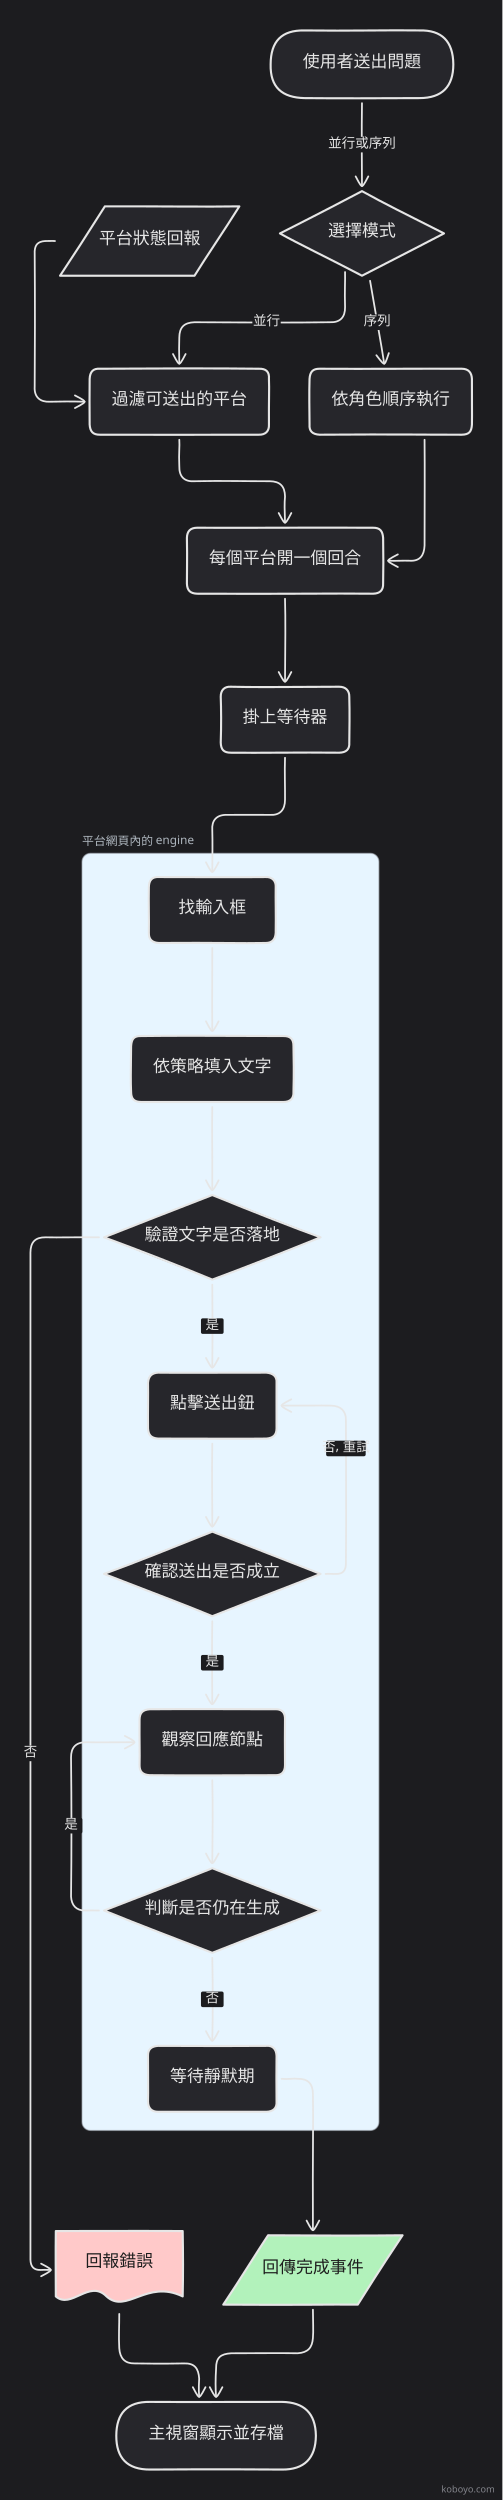
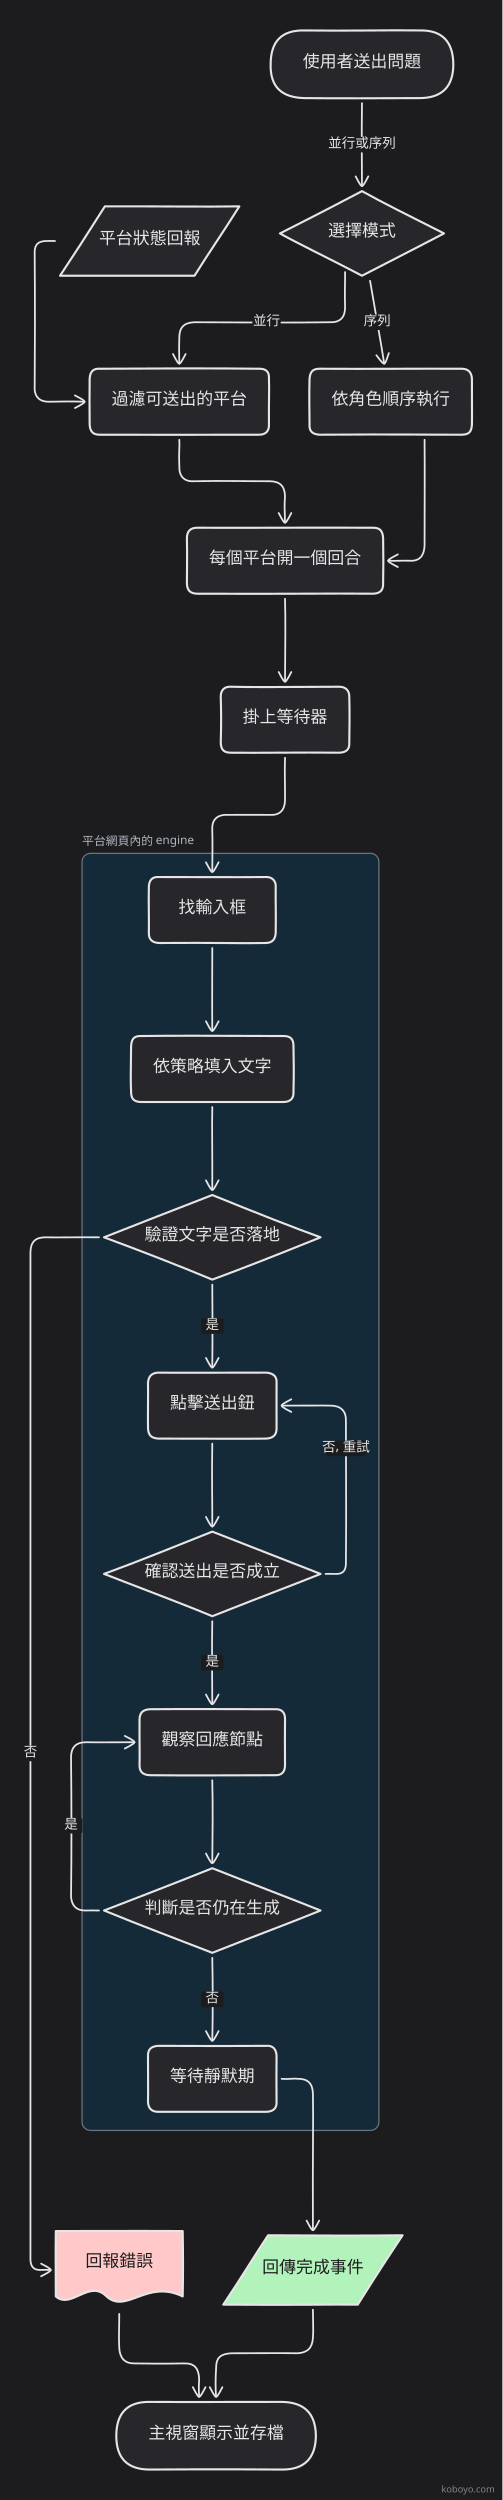
<svg xmlns="http://www.w3.org/2000/svg" width="594" height="2956" viewBox="0 0 594 2956">
  <defs>
    <style type="text/css">
</style>
  </defs>
  <rect x="0" y="0" width="594" height="2956" fill="#1c1c1f" />
  <g transform="translate(722.4545 415.8182)">
    <g opacity="1">
      <rect x="-722.454" y="-415.818" width="594" height="2956" rx="10" fill="none" stroke="none" stroke-opacity="0.55" stroke-width="1.5" stroke-linecap="round" />
    </g>
    <text font-family="ui-sans-serif, system-ui, 'Segoe UI', 'Microsoft JhengHei', sans-serif" font-size="14" fill="#868e96" text-anchor="start" white-space="pre">
      <tspan x="-722.454" y="-425.618">AI Consultant 一題多送的執行流程</tspan>
    </text>
    <g opacity="1">
-       <rect x="-625.454" y="593.182" width="351" height="1510" rx="10" fill="#e7f5ff" stroke="#adb5bd" stroke-opacity="0.55" stroke-width="1.5" stroke-linecap="round" />
+       <rect x="-625.454" y="593.182" width="351" height="1510" rx="10" fill="#152a38" stroke="#adb5bd" stroke-opacity="0.55" stroke-width="1.5" stroke-linecap="round" />
    </g>
    <text font-family="ui-sans-serif, system-ui, 'Segoe UI', 'Microsoft JhengHei', sans-serif" font-size="14" fill="#adb5bd" text-anchor="start" white-space="pre">
      <tspan x="-625.454" y="583.382">平台網頁內的 engine</tspan>
    </text>
    <g transform="translate(-402.4545 -379.8182)" opacity="1">
      <path d="M 40 0 L 176 0 Q 216 0 216 40 L 216 40 Q 216 80 176 80 L 40 80 Q 0 80 0 40 L 0 40 Q 0 0 40 0 Z" fill="#26262b" fill-opacity="1" stroke="none" />
      <path d="M40 0 C92.65 0.726, 143.298 -0.594, 176 0 M176 0 C202.48 -0.686, 215.772 12.957, 216 40 M216 40 C216 40, 216 40, 216 40 M216 40 C216.032 66.293, 202.836 79.977, 176 80 M176 80 C127.728 80.208, 78.327 80.408, 40 80 M40 80 C13.678 79.392, -0.681 67.385, 0 40 M0 40 C0 40, 0 40, 0 40 M0 40 C0.146 12.729, 12.982 -0.493, 40 0 M40 0 C40 0, 40 0, 40 0" fill="none" stroke="#e6e6e6" stroke-width="2.5" stroke-linecap="round" stroke-linejoin="round" />
    </g>
    <text font-family="ui-sans-serif, system-ui, 'Segoe UI', 'Microsoft JhengHei', sans-serif" font-size="20" fill="#e6e6e6" text-anchor="middle" white-space="pre">
      <tspan x="-294.454" y="-336.318">使用者送出問題</tspan>
    </text>
    <g transform="translate(-391.4545 -189.8182)" opacity="1">
      <path d="M 97 0 L 194 50 L 97 100 L 0 50 Z" fill="#26262b" fill-opacity="1" stroke="none" />
      <path d="M97 0 C122.948 14.483, 150.345 27.927, 194 50 M194 50 C171.761 61.692, 148.37 73.565, 97 100 M97 100 C59.035 80.035, 19.728 61.237, 0 50 M0 50 C20.623 39.387, 40.946 29.52, 97 0" fill="none" stroke="#e6e6e6" stroke-width="2.5" stroke-linecap="round" stroke-linejoin="round" />
    </g>
    <text font-family="ui-sans-serif, system-ui, 'Segoe UI', 'Microsoft JhengHei', sans-serif" font-size="20" fill="#e6e6e6" text-anchor="middle" white-space="pre">
      <tspan x="-294.454" y="-136.318">選擇模式</tspan>
    </text>
    <g transform="translate(-651.4545 -171.8182)" opacity="1">
      <path d="M 53 0 L 212 0 L 159 82 L 0 82 Z" fill="#26262b" fill-opacity="1" stroke="none" />
      <path d="M53 0 C114.352 -0.227, 174.553 0.74, 212 0 M212 0 C193.056 30.241, 172.834 59.548, 159 82 M159 82 C119.182 81.894, 79.703 82.099, 0 82 M0 82 C15.322 59.016, 30.438 35.617, 53 0" fill="none" stroke="#e6e6e6" stroke-width="2.5" stroke-linecap="round" stroke-linejoin="round" />
    </g>
    <text font-family="ui-sans-serif, system-ui, 'Segoe UI', 'Microsoft JhengHei', sans-serif" font-size="20" fill="#e6e6e6" text-anchor="middle" white-space="pre">
      <tspan x="-545.454" y="-127.318">平台狀態回報</tspan>
    </text>
    <g transform="translate(-616.4545 20.18182)" opacity="1">
      <path d="M 12 0 L 200 0 Q 212 0 212 12 L 212 66 Q 212 78 200 78 L 12 78 Q 0 78 0 66 L 0 12 Q 0 0 12 0 Z" fill="#26262b" fill-opacity="1" stroke="none" />
      <path d="M12 0 C82.302 -0.442, 152.248 -0.635, 200 0 M200 0 C208.588 -0.268, 212.679 3.533, 212 12 M212 12 C212.56 24.437, 211.777 35.395, 212 66 M212 66 C212.456 73.931, 207.728 78.23, 200 78 M200 78 C129.949 78.303, 59.224 77.988, 12 78 M12 78 C3.915 78.028, 0.524 74.348, 0 66 M0 66 C-0.303 46.707, -0.076 28.791, 0 12 M0 12 C0.384 3.295, 4.376 -0.477, 12 0 M12 0 C12 0, 12 0, 12 0" fill="none" stroke="#e6e6e6" stroke-width="2.5" stroke-linecap="round" stroke-linejoin="round" />
    </g>
    <text font-family="ui-sans-serif, system-ui, 'Segoe UI', 'Microsoft JhengHei', sans-serif" font-size="20" fill="#e6e6e6" text-anchor="middle" white-space="pre">
      <tspan x="-510.454" y="62.682">過濾可送出的平台</tspan>
    </text>
    <g transform="translate(-356.4545 20.18182)" opacity="1">
      <path d="M 12 0 L 180 0 Q 192 0 192 12 L 192 66 Q 192 78 180 78 L 12 78 Q 0 78 0 66 L 0 12 Q 0 0 12 0 Z" fill="#26262b" fill-opacity="1" stroke="none" />
      <path d="M12 0 C71.655 0.413, 130.504 -0.278, 180 0 M180 0 C188.102 0.049, 191.677 4.699, 192 12 M192 12 C191.837 32.605, 192.316 52.875, 192 66 M192 66 C191.507 74.596, 188.583 77.836, 180 78 M180 78 C143.997 78.139, 106.35 77.341, 12 78 M12 78 C3.42 77.572, -0.578 73.813, 0 66 M0 66 C-0.193 46.795, -0.517 28.721, 0 12 M0 12 C0.554 3.389, 4.032 -0.056, 12 0 M12 0 C12 0, 12 0, 12 0" fill="none" stroke="#e6e6e6" stroke-width="2.5" stroke-linecap="round" stroke-linejoin="round" />
    </g>
    <text font-family="ui-sans-serif, system-ui, 'Segoe UI', 'Microsoft JhengHei', sans-serif" font-size="20" fill="#e6e6e6" text-anchor="middle" white-space="pre">
      <tspan x="-260.454" y="62.682">依角色順序執行</tspan>
    </text>
    <g transform="translate(-501.4545 208.1818)" opacity="1">
      <path d="M 12 0 L 220 0 Q 232 0 232 12 L 232 66 Q 232 78 220 78 L 12 78 Q 0 78 0 66 L 0 12 Q 0 0 12 0 Z" fill="#26262b" fill-opacity="1" stroke="none" />
      <path d="M12 0 C71.785 0.379, 132.541 -0.382, 220 0 M220 0 C228.578 -0.093, 231.359 3.988, 232 12 M232 12 C232.378 31.23, 232.331 51.768, 232 66 M232 66 C232.307 73.685, 228.516 77.848, 220 78 M220 78 C170.811 77.434, 121.907 78.502, 12 78 M12 78 C3.986 77.688, 0.342 74.305, 0 66 M0 66 C-0.121 52.996, 0.573 38.077, 0 12 M0 12 C0.203 4.117, 4.058 0.06, 12 0 M12 0 C12 0, 12 0, 12 0" fill="none" stroke="#e6e6e6" stroke-width="2.5" stroke-linecap="round" stroke-linejoin="round" />
    </g>
    <text font-family="ui-sans-serif, system-ui, 'Segoe UI', 'Microsoft JhengHei', sans-serif" font-size="20" fill="#e6e6e6" text-anchor="middle" white-space="pre">
      <tspan x="-385.454" y="250.682">每個平台開一個回合</tspan>
    </text>
    <g transform="translate(-461.4545 396.1818)" opacity="1">
      <path d="M 12 0 L 140 0 Q 152 0 152 12 L 152 66 Q 152 78 140 78 L 12 78 Q 0 78 0 66 L 0 12 Q 0 0 12 0 Z" fill="#26262b" fill-opacity="1" stroke="none" />
      <path d="M12 0 C38.203 0.688, 64.443 0.356, 140 0 M140 0 C147.804 -0.041, 152.212 4.679, 152 12 M152 12 C152.57 31.051, 152.163 51.097, 152 66 M152 66 C152.551 73.949, 148.468 77.813, 140 78 M140 78 C93.033 77.492, 45.609 78.401, 12 78 M12 78 C3.381 77.959, 0.294 74.406, 0 66 M0 66 C0.707 45.559, 0.496 25.224, 0 12 M0 12 C-0.126 4.104, 4.276 -0.485, 12 0 M12 0 C12 0, 12 0, 12 0" fill="none" stroke="#e6e6e6" stroke-width="2.5" stroke-linecap="round" stroke-linejoin="round" />
    </g>
    <text font-family="ui-sans-serif, system-ui, 'Segoe UI', 'Microsoft JhengHei', sans-serif" font-size="20" fill="#e6e6e6" text-anchor="middle" white-space="pre">
      <tspan x="-385.454" y="438.682">掛上等待器</tspan>
    </text>
    <g transform="translate(-546.4545 621.1818)" opacity="1">
      <path d="M 12 0 L 138 0 Q 150 0 150 12 L 150 66 Q 150 78 138 78 L 12 78 Q 0 78 0 66 L 0 12 Q 0 0 12 0 Z" fill="#26262b" fill-opacity="1" stroke="none" />
      <path d="M12 0 C59.628 0.052, 106.636 0.356, 138 0 M138 0 C145.584 -0.445, 150.528 4.433, 150 12 M150 12 C149.746 27.411, 150.392 43.007, 150 66 M150 66 C149.57 74.088, 145.573 78.01, 138 78 M138 78 C109.503 78.669, 81.248 77.447, 12 78 M12 78 C4.041 77.684, -0.255 73.775, 0 66 M0 66 C0.317 48.242, -0.409 30.664, 0 12 M0 12 C0.097 4.436, 3.373 -0.618, 12 0 M12 0 C12 0, 12 0, 12 0" fill="none" stroke="#e6e6e6" stroke-width="2.5" stroke-linecap="round" stroke-linejoin="round" />
    </g>
    <text font-family="ui-sans-serif, system-ui, 'Segoe UI', 'Microsoft JhengHei', sans-serif" font-size="20" fill="#e6e6e6" text-anchor="middle" white-space="pre">
      <tspan x="-471.454" y="663.682">找輸入框</tspan>
    </text>
    <g transform="translate(-567.4545 809.1818)" opacity="1">
      <path d="M 12 0 L 180 0 Q 192 0 192 12 L 192 66 Q 192 78 180 78 L 12 78 Q 0 78 0 66 L 0 12 Q 0 0 12 0 Z" fill="#26262b" fill-opacity="1" stroke="none" />
      <path d="M12 0 C48.606 -0.479, 84.385 -0.422, 180 0 M180 0 C188.247 -0.123, 192.13 3.381, 192 12 M192 12 C192.326 28.141, 192.629 43.307, 192 66 M192 66 C192.557 74.104, 187.886 77.988, 180 78 M180 78 C143.306 78.131, 107.444 77.93, 12 78 M12 78 C3.495 77.892, 0.033 74.447, 0 66 M0 66 C-0.547 54.093, -0.451 43.864, 0 12 M0 12 C0.586 3.38, 3.309 -0.261, 12 0 M12 0 C12 0, 12 0, 12 0" fill="none" stroke="#e6e6e6" stroke-width="2.5" stroke-linecap="round" stroke-linejoin="round" />
    </g>
    <text font-family="ui-sans-serif, system-ui, 'Segoe UI', 'Microsoft JhengHei', sans-serif" font-size="20" fill="#e6e6e6" text-anchor="middle" white-space="pre">
      <tspan x="-471.454" y="851.682">依策略填入文字</tspan>
    </text>
    <g transform="translate(-599.4545 997.1818)" opacity="1">
      <path d="M 128 0 L 256 50 L 128 100 L 0 50 Z" fill="#26262b" fill-opacity="1" stroke="none" />
      <path d="M128 0 C177.56 20.253, 228.386 40.124, 256 50 M256 50 C209.489 68.894, 162.462 87.334, 128 100 M128 100 C86.979 82.945, 45.282 66.722, 0 50 M0 50 C40.503 34.076, 81.032 18.171, 128 0" fill="none" stroke="#e6e6e6" stroke-width="2.5" stroke-linecap="round" stroke-linejoin="round" />
    </g>
    <text font-family="ui-sans-serif, system-ui, 'Segoe UI', 'Microsoft JhengHei', sans-serif" font-size="20" fill="#e6e6e6" text-anchor="middle" white-space="pre">
      <tspan x="-471.454" y="1050.682">驗證文字是否落地</tspan>
    </text>
    <g transform="translate(-547.4545 1207.182)" opacity="1">
      <path d="M 12 0 L 140 0 Q 152 0 152 12 L 152 66 Q 152 78 140 78 L 12 78 Q 0 78 0 66 L 0 12 Q 0 0 12 0 Z" fill="#26262b" fill-opacity="1" stroke="none" />
      <path d="M12 0 C39.568 0.377, 67.853 -0.034, 140 0 M140 0 C147.436 0.619, 152.636 4.003, 152 12 M152 12 C151.773 24.005, 152.169 36.467, 152 66 M152 66 C152 74.259, 147.465 77.392, 140 78 M140 78 C112.529 78.381, 85.129 78.024, 12 78 M12 78 C3.363 77.362, 0.507 73.581, 0 66 M0 66 C-0.215 45.597, 0.288 26.941, 0 12 M0 12 C0.612 3.91, 4.678 0.42, 12 0 M12 0 C12 0, 12 0, 12 0" fill="none" stroke="#e6e6e6" stroke-width="2.5" stroke-linecap="round" stroke-linejoin="round" />
    </g>
    <text font-family="ui-sans-serif, system-ui, 'Segoe UI', 'Microsoft JhengHei', sans-serif" font-size="20" fill="#e6e6e6" text-anchor="middle" white-space="pre">
      <tspan x="-471.454" y="1249.682">點擊送出鈕</tspan>
    </text>
    <g transform="translate(-599.4545 1395.182)" opacity="1">
      <path d="M 128 0 L 256 50 L 128 100 L 0 50 Z" fill="#26262b" fill-opacity="1" stroke="none" />
      <path d="M128 0 C156.9 11.485, 183.26 21.358, 256 50 M256 50 C226.059 62.037, 195.347 73.409, 128 100 M128 100 C101.437 88.902, 74.51 78.676, 0 50 M0 50 C41.748 34.745, 82.25 18.229, 128 0" fill="none" stroke="#e6e6e6" stroke-width="2.5" stroke-linecap="round" stroke-linejoin="round" />
    </g>
    <text font-family="ui-sans-serif, system-ui, 'Segoe UI', 'Microsoft JhengHei', sans-serif" font-size="20" fill="#e6e6e6" text-anchor="middle" white-space="pre">
      <tspan x="-471.454" y="1448.682">確認送出是否成立</tspan>
    </text>
    <g transform="translate(-557.4545 1605.182)" opacity="1">
      <path d="M 12 0 L 160 0 Q 172 0 172 12 L 172 66 Q 172 78 160 78 L 12 78 Q 0 78 0 66 L 0 12 Q 0 0 12 0 Z" fill="#26262b" fill-opacity="1" stroke="none" />
      <path d="M12 0 C64.223 -0.562, 117.666 0.117, 160 0 M160 0 C168.131 -0.55, 172.322 3.982, 172 12 M172 12 C171.8 26.321, 171.894 41.45, 172 66 M172 66 C172.062 73.948, 168.27 78.387, 160 78 M160 78 C111.233 78.012, 61.694 78.568, 12 78 M12 78 C3.354 77.522, -0.108 73.58, 0 66 M0 66 C0.397 51.752, -0.259 37.264, 0 12 M0 12 C0.26 4.371, 3.481 0.679, 12 0 M12 0 C12 0, 12 0, 12 0" fill="none" stroke="#e6e6e6" stroke-width="2.5" stroke-linecap="round" stroke-linejoin="round" />
    </g>
    <text font-family="ui-sans-serif, system-ui, 'Segoe UI', 'Microsoft JhengHei', sans-serif" font-size="20" fill="#e6e6e6" text-anchor="middle" white-space="pre">
      <tspan x="-471.454" y="1647.682">觀察回應節點</tspan>
    </text>
    <g transform="translate(-599.4545 1793.182)" opacity="1">
      <path d="M 128 0 L 256 50 L 128 100 L 0 50 Z" fill="#26262b" fill-opacity="1" stroke="none" />
      <path d="M128 0 C170.715 16.915, 213.344 32.925, 256 50 M256 50 C220.987 64.346, 184.993 77.372, 128 100 M128 100 C87.314 84.14, 46.455 68.949, 0 50 M0 50 C38.464 35.059, 76.171 20.809, 128 0" fill="none" stroke="#e6e6e6" stroke-width="2.5" stroke-linecap="round" stroke-linejoin="round" />
    </g>
    <text font-family="ui-sans-serif, system-ui, 'Segoe UI', 'Microsoft JhengHei', sans-serif" font-size="20" fill="#e6e6e6" text-anchor="middle" white-space="pre">
      <tspan x="-471.454" y="1846.682">判斷是否仍在生成</tspan>
    </text>
    <g transform="translate(-547.4545 2003.182)" opacity="1">
      <path d="M 12 0 L 140 0 Q 152 0 152 12 L 152 66 Q 152 78 140 78 L 12 78 Q 0 78 0 66 L 0 12 Q 0 0 12 0 Z" fill="#26262b" fill-opacity="1" stroke="none" />
      <path d="M12 0 C62.992 0.356, 112.85 0.237, 140 0 M140 0 C147.533 -0.643, 151.761 3.933, 152 12 M152 12 C151.915 29.547, 151.704 45.11, 152 66 M152 66 C152.547 73.604, 148.144 77.772, 140 78 M140 78 C94.068 78.139, 47.769 77.912, 12 78 M12 78 C4.135 78.009, 0.204 73.719, 0 66 M0 66 C0.344 52.584, -0.056 39.753, 0 12 M0 12 C-0.277 3.98, 4.011 0.539, 12 0 M12 0 C12 0, 12 0, 12 0" fill="none" stroke="#e6e6e6" stroke-width="2.5" stroke-linecap="round" stroke-linejoin="round" />
    </g>
    <text font-family="ui-sans-serif, system-ui, 'Segoe UI', 'Microsoft JhengHei', sans-serif" font-size="20" fill="#e6e6e6" text-anchor="middle" white-space="pre">
      <tspan x="-471.454" y="2045.682">等待靜默期</tspan>
    </text>
    <g transform="translate(-656.4545 2222.182)" opacity="1">
      <path d="M 0 0 L 150 0 L 150 77.28 C 108 56.672 84 97.888 60 77.28 C 39 56.672 18 93.472 0 77.28 Z" fill="#ffc9c9" fill-opacity="1" stroke="none" />
      <path d="M0 0 C38.301 0.17, 78.014 -0.374, 150 0 M150 0 C150.519 27.267, 150.565 52.76, 150 77.28 M150 77.28 C107.389 56.642, 83.474 98.702, 60 77.28 M60 77.28 C39.621 56.437, 18.077 93.154, 0 77.28 M0 77.28 C-0.031 51.815, -0.348 25.622, 0 0" fill="none" stroke="#e6e6e6" stroke-width="2.5" stroke-linecap="round" stroke-linejoin="round" />
    </g>
    <text font-family="ui-sans-serif, system-ui, 'Segoe UI', 'Microsoft JhengHei', sans-serif" font-size="20" fill="#1e1e1e" text-anchor="middle" white-space="pre">
      <tspan x="-581.454" y="2264.322">回報錯誤</tspan>
    </text>
    <g transform="translate(-458.4545 2227.182)" opacity="1">
      <path d="M 53 0 L 212 0 L 159 82 L 0 82 Z" fill="#b2f2bb" fill-opacity="1" stroke="none" />
      <path d="M53 0 C111.078 0.452, 169.302 0.55, 212 0 M212 0 C200.685 17.244, 188.774 34.54, 159 82 M159 82 C126.258 81.576, 93.327 82.713, 0 82 M0 82 C20.644 51.232, 40.038 19.337, 53 0" fill="none" stroke="#e6e6e6" stroke-width="2.5" stroke-linecap="round" stroke-linejoin="round" />
    </g>
    <text font-family="ui-sans-serif, system-ui, 'Segoe UI', 'Microsoft JhengHei', sans-serif" font-size="20" fill="#1e1e1e" text-anchor="middle" white-space="pre">
      <tspan x="-352.454" y="2271.682">回傳完成事件</tspan>
    </text>
    <g transform="translate(-584.9545 2424.182)" opacity="1">
      <path d="M 40 0 L 196 0 Q 236 0 236 40 L 236 40 Q 236 80 196 80 L 40 80 Q 0 80 0 40 L 0 40 Q 0 0 40 0 Z" fill="#26262b" fill-opacity="1" stroke="none" />
      <path d="M40 0 C98.389 0.381, 156.338 -0.161, 196 0 M196 0 C222.046 0.471, 235.631 13.409, 236 40 M236 40 C236 40, 236 40, 236 40 M236 40 C235.808 66.849, 222.043 80.256, 196 80 M196 80 C160.289 79.827, 125.967 79.428, 40 80 M40 80 C13.04 80.2, -0.089 66.394, 0 40 M0 40 C0 40, 0 40, 0 40 M0 40 C0.157 13.556, 12.618 -0.395, 40 0 M40 0 C40 0, 40 0, 40 0" fill="none" stroke="#e6e6e6" stroke-width="2.5" stroke-linecap="round" stroke-linejoin="round" />
    </g>
    <text font-family="ui-sans-serif, system-ui, 'Segoe UI', 'Microsoft JhengHei', sans-serif" font-size="20" fill="#e6e6e6" text-anchor="middle" white-space="pre">
      <tspan x="-466.954" y="2467.682">主視窗顯示並存檔</tspan>
    </text>
    <g opacity="1">
      <path d="M-294.454 -293.818 C-294.962 -259.618, -294.576 -227.052, -294.454 -195.818" fill="none" stroke="#e6e6e6" stroke-width="2.1" stroke-linecap="round" stroke-linejoin="round" />
      <path d="M -301.919 -207.211 C -300.724 -205.388 -296.497 -195.818 -294.454 -195.818 C -292.411 -195.818 -288.185 -205.388 -286.99 -207.211" fill="none" stroke="#e6e6e6" stroke-width="2.1" stroke-linecap="round" stroke-linejoin="round" />
    </g>
    <rect x="-321.374" y="-254.018" width="53.84" height="18.4" rx="2" fill="#1c1c1f" />
    <text font-family="ui-sans-serif, system-ui, 'Segoe UI', 'Microsoft JhengHei', sans-serif" font-size="16" fill="#e6e6e6" text-anchor="middle" white-space="pre">
      <tspan x="-294.454" y="-241.218">並行或序列</tspan>
    </text>
    <g opacity="1">
      <path d="M-657.454 -130.818 C-660.996 -131.135, -665.027 -130.745, -669.454 -130.818 M-669.454 -130.818 C-677.863 -130.059, -680.927 -126.283, -681.454 -118.818 M-681.454 -118.818 C-680.993 -57.825, -681.139 2.151, -681.454 41.182 M-681.454 41.182 C-682.264 53.972, -674.78 59.771, -663.454 59.182 M-663.454 59.182 C-649.865 58.88, -638.433 58.685, -622.454 59.182" fill="none" stroke="#e6e6e6" stroke-width="2.1" stroke-linecap="round" stroke-linejoin="round" />
      <path d="M -633.847 66.646 C -632.024 65.452 -622.454 61.225 -622.454 59.182 C -622.454 57.139 -632.024 52.912 -633.847 51.718" fill="none" stroke="#e6e6e6" stroke-width="2.1" stroke-linecap="round" stroke-linejoin="round" />
    </g>
    <g opacity="1">
      <path d="M-314.454 -94.127 C-314.162 -83.466, -315.089 -71.83, -314.454 -52.818 M-314.454 -52.818 C-314.227 -40.632, -320.395 -34.246, -332.454 -34.818 M-332.454 -34.818 C-374.573 -34.238, -418.215 -34.31, -492.454 -34.818 M-492.454 -34.818 C-504.969 -34.358, -510.312 -28.629, -510.454 -16.818 M-510.454 -16.818 C-510.686 -8.362, -510.847 0.111, -510.454 14.182" fill="none" stroke="#e6e6e6" stroke-width="2.1" stroke-linecap="round" stroke-linejoin="round" />
      <path d="M -517.919 2.789 C -516.724 4.612 -512.497 14.182 -510.454 14.182 C -508.411 14.182 -504.185 4.612 -502.99 2.789" fill="none" stroke="#e6e6e6" stroke-width="2.1" stroke-linecap="round" stroke-linejoin="round" />
    </g>
    <rect x="-424.07" y="-44.018" width="33.54" height="18.4" rx="2" fill="#1c1c1f" />
    <text font-family="ui-sans-serif, system-ui, 'Segoe UI', 'Microsoft JhengHei', sans-serif" font-size="16" fill="#e6e6e6" text-anchor="middle" white-space="pre">
      <tspan x="-407.3" y="-31.218">並行</tspan>
    </text>
    <g opacity="1">
      <path d="M-284.887 -83.818 C-278.505 -45.697, -271.518 -8.248, -268.143 14.182" fill="none" stroke="#e6e6e6" stroke-width="2.1" stroke-linecap="round" stroke-linejoin="round" />
      <path d="M -277.419 4.209 C -275.935 5.805 -270.157 14.526 -268.143 14.182 C -266.129 13.838 -263.574 3.693 -262.704 1.695" fill="none" stroke="#e6e6e6" stroke-width="2.1" stroke-linecap="round" stroke-linejoin="round" />
    </g>
    <rect x="-293.285" y="-44.018" width="33.54" height="18.4" rx="2" fill="#1c1c1f" />
    <text font-family="ui-sans-serif, system-ui, 'Segoe UI', 'Microsoft JhengHei', sans-serif" font-size="16" fill="#e6e6e6" text-anchor="middle" white-space="pre">
      <tspan x="-276.515" y="-31.218">序列</tspan>
    </text>
    <g opacity="1">
      <path d="M-510.454 104.182 C-509.802 111.996, -511.2 119.131, -510.454 135.182 M-510.454 135.182 C-510.808 148.022, -504.198 154.051, -492.454 153.182 M-492.454 153.182 C-459.461 152.426, -428.024 153.304, -403.454 153.182 M-403.454 153.182 C-391.451 153.329, -385.63 158.987, -385.454 171.182 M-385.454 171.182 C-386.215 179.18, -385.953 186.973, -385.454 202.182" fill="none" stroke="#e6e6e6" stroke-width="2.1" stroke-linecap="round" stroke-linejoin="round" />
      <path d="M -392.919 190.789 C -391.724 192.612 -387.497 202.182 -385.454 202.182 C -383.411 202.182 -379.185 192.612 -377.99 190.789" fill="none" stroke="#e6e6e6" stroke-width="2.1" stroke-linecap="round" stroke-linejoin="round" />
    </g>
    <g opacity="1">
      <path d="M-220.454 104.182 C-220.114 140.442, -220.384 175.842, -220.454 229.182 M-220.454 229.182 C-220.945 240.999, -225.943 248.076, -238.454 247.182 M-238.454 247.182 C-245.683 246.875, -253.609 247.61, -263.454 247.182" fill="none" stroke="#e6e6e6" stroke-width="2.1" stroke-linecap="round" stroke-linejoin="round" />
      <path d="M -252.062 239.718 C -253.885 240.912 -263.454 245.139 -263.454 247.182 C -263.454 249.225 -253.885 253.452 -252.062 254.646" fill="none" stroke="#e6e6e6" stroke-width="2.1" stroke-linecap="round" stroke-linejoin="round" />
    </g>
    <g opacity="1">
      <path d="M-385.454 292.182 C-384.759 317.535, -385.116 343.34, -385.454 390.182" fill="none" stroke="#e6e6e6" stroke-width="2.1" stroke-linecap="round" stroke-linejoin="round" />
      <path d="M -392.919 378.789 C -391.724 380.612 -387.497 390.182 -385.454 390.182 C -383.411 390.182 -379.185 380.612 -377.99 378.789" fill="none" stroke="#e6e6e6" stroke-width="2.1" stroke-linecap="round" stroke-linejoin="round" />
    </g>
    <g opacity="1">
      <path d="M-385.454 480.182 C-386.049 496.853, -385.288 513.653, -385.454 529.682 M-385.454 529.682 C-385.406 542, -391.631 548.491, -403.454 547.682 M-403.454 547.682 C-419.639 547.551, -434.283 547.669, -453.454 547.682 M-453.454 547.682 C-466.349 547.153, -472.338 554.261, -471.454 565.682 M-471.454 565.682 C-471.043 580.495, -471.302 595.274, -471.454 615.182" fill="none" stroke="#e6e6e6" stroke-width="2.1" stroke-linecap="round" stroke-linejoin="round" />
      <path d="M -478.919 603.789 C -477.724 605.612 -473.497 615.182 -471.454 615.182 C -469.411 615.182 -465.185 605.612 -463.99 603.789" fill="none" stroke="#e6e6e6" stroke-width="2.1" stroke-linecap="round" stroke-linejoin="round" />
    </g>
    <g opacity="1">
      <path d="M-471.454 705.182 C-471.384 734.728, -471.798 764.955, -471.454 803.182" fill="none" stroke="#e6e6e6" stroke-width="2.1" stroke-linecap="round" stroke-linejoin="round" />
      <path d="M -478.919 791.789 C -477.724 793.612 -473.497 803.182 -471.454 803.182 C -469.411 803.182 -465.185 793.612 -463.99 791.789" fill="none" stroke="#e6e6e6" stroke-width="2.1" stroke-linecap="round" stroke-linejoin="round" />
    </g>
    <g opacity="1">
      <path d="M-471.454 893.182 C-471.966 918.318, -471.246 943.169, -471.454 991.182" fill="none" stroke="#e6e6e6" stroke-width="2.1" stroke-linecap="round" stroke-linejoin="round" />
      <path d="M -478.919 979.789 C -477.724 981.612 -473.497 991.182 -471.454 991.182 C -469.411 991.182 -465.185 981.612 -463.99 979.789" fill="none" stroke="#e6e6e6" stroke-width="2.1" stroke-linecap="round" stroke-linejoin="round" />
    </g>
    <g opacity="1">
      <path d="M-471.454 1103.182 C-471.256 1131.01, -471.009 1158.012, -471.454 1201.182" fill="none" stroke="#e6e6e6" stroke-width="2.1" stroke-linecap="round" stroke-linejoin="round" />
      <path d="M -478.919 1189.789 C -477.724 1191.612 -473.497 1201.182 -471.454 1201.182 C -469.411 1201.182 -465.185 1191.612 -463.99 1189.789" fill="none" stroke="#e6e6e6" stroke-width="2.1" stroke-linecap="round" stroke-linejoin="round" />
    </g>
    <rect x="-484.839" y="1142.982" width="26.77" height="18.4" rx="2" fill="#1c1c1f" />
    <text font-family="ui-sans-serif, system-ui, 'Segoe UI', 'Microsoft JhengHei', sans-serif" font-size="16" fill="#e6e6e6" text-anchor="middle" white-space="pre">
      <tspan x="-471.454" y="1155.782">是</tspan>
    </text>
    <g opacity="1">
      <path d="M-605.454 1047.182 C-629.37 1046.907, -654.01 1047.578, -668.454 1047.182 M-668.454 1047.182 C-680.878 1047.02, -686.35 1052.991, -686.454 1065.182 M-686.454 1065.182 C-686.49 1372.263, -686.53 1679.685, -686.454 2256.182 M-686.454 2256.182 C-686.176 2264.237, -682.544 2268.442, -674.454 2268.182 M-674.454 2268.182 C-671.735 2267.963, -669.082 2268.008, -662.454 2268.182" fill="none" stroke="#e6e6e6" stroke-width="2.1" stroke-linecap="round" stroke-linejoin="round" />
      <path d="M -673.847 2275.646 C -672.024 2274.452 -662.454 2270.225 -662.454 2268.182 C -662.454 2266.139 -672.024 2261.912 -673.847 2260.718" fill="none" stroke="#e6e6e6" stroke-width="2.1" stroke-linecap="round" stroke-linejoin="round" />
    </g>
    <rect x="-699.839" y="1648.226" width="26.77" height="18.4" rx="2" fill="#1c1c1f" />
    <text font-family="ui-sans-serif, system-ui, 'Segoe UI', 'Microsoft JhengHei', sans-serif" font-size="16" fill="#e6e6e6" text-anchor="middle" white-space="pre">
      <tspan x="-686.454" y="1661.026">否</tspan>
    </text>
    <g opacity="1">
      <path d="M-471.454 1291.182 C-472.132 1328.637, -471.284 1367.242, -471.454 1389.182" fill="none" stroke="#e6e6e6" stroke-width="2.1" stroke-linecap="round" stroke-linejoin="round" />
      <path d="M -478.919 1377.789 C -477.724 1379.612 -473.497 1389.182 -471.454 1389.182 C -469.411 1389.182 -465.185 1379.612 -463.99 1377.789" fill="none" stroke="#e6e6e6" stroke-width="2.1" stroke-linecap="round" stroke-linejoin="round" />
    </g>
    <g opacity="1">
      <path d="M-471.454 1501.182 C-471.926 1530.137, -471.731 1558.49, -471.454 1599.182" fill="none" stroke="#e6e6e6" stroke-width="2.1" stroke-linecap="round" stroke-linejoin="round" />
      <path d="M -478.919 1587.789 C -477.724 1589.612 -473.497 1599.182 -471.454 1599.182 C -469.411 1599.182 -465.185 1589.612 -463.99 1587.789" fill="none" stroke="#e6e6e6" stroke-width="2.1" stroke-linecap="round" stroke-linejoin="round" />
    </g>
    <rect x="-484.839" y="1540.982" width="26.77" height="18.4" rx="2" fill="#1c1c1f" />
    <text font-family="ui-sans-serif, system-ui, 'Segoe UI', 'Microsoft JhengHei', sans-serif" font-size="16" fill="#e6e6e6" text-anchor="middle" white-space="pre">
      <tspan x="-471.454" y="1553.782">是</tspan>
    </text>
    <g opacity="1">
      <path d="M-337.454 1445.182 C-332.622 1444.843, -327.932 1445.411, -325.454 1445.182 M-325.454 1445.182 C-317.403 1445.551, -313.536 1441.459, -313.454 1433.182 M-313.454 1433.182 C-312.785 1369.839, -313.557 1307.811, -313.454 1264.182 M-313.454 1264.182 C-312.997 1252.779, -319.447 1246.219, -331.454 1246.182 M-331.454 1246.182 C-346.284 1245.846, -359.186 1246.364, -389.454 1246.182" fill="none" stroke="#e6e6e6" stroke-width="2.1" stroke-linecap="round" stroke-linejoin="round" />
      <path d="M -378.062 1238.718 C -379.885 1239.912 -389.454 1244.139 -389.454 1246.182 C -389.454 1248.225 -379.885 1252.452 -378.062 1253.646" fill="none" stroke="#e6e6e6" stroke-width="2.1" stroke-linecap="round" stroke-linejoin="round" />
    </g>
    <rect x="-336.824" y="1287.648" width="46.74" height="18.4" rx="2" fill="#1c1c1f" />
    <text font-family="ui-sans-serif, system-ui, 'Segoe UI', 'Microsoft JhengHei', sans-serif" font-size="16" fill="#e6e6e6" text-anchor="middle" white-space="pre">
      <tspan x="-313.454" y="1300.448">否, 重試</tspan>
    </text>
    <g opacity="1">
      <path d="M-471.454 1689.182 C-470.673 1720.558, -471.12 1753.311, -471.454 1787.182" fill="none" stroke="#e6e6e6" stroke-width="2.1" stroke-linecap="round" stroke-linejoin="round" />
      <path d="M -478.919 1775.789 C -477.724 1777.612 -473.497 1787.182 -471.454 1787.182 C -469.411 1787.182 -465.185 1777.612 -463.99 1775.789" fill="none" stroke="#e6e6e6" stroke-width="2.1" stroke-linecap="round" stroke-linejoin="round" />
    </g>
    <g opacity="1">
      <path d="M-605.454 1843.182 C-610.823 1842.96, -616.34 1843.155, -621.954 1843.182 M-621.954 1843.182 C-632.475 1843.212, -637.871 1836.957, -638.454 1826.682 M-638.454 1826.682 C-637.782 1771.778, -637.849 1717.917, -638.454 1662.182 M-638.454 1662.182 C-638.496 1650.538, -632.946 1644.145, -620.454 1644.182 M-620.454 1644.182 C-605.984 1644.533, -590.916 1644.194, -563.454 1644.182" fill="none" stroke="#e6e6e6" stroke-width="2.1" stroke-linecap="round" stroke-linejoin="round" />
      <path d="M -574.847 1651.646 C -573.024 1650.452 -563.454 1646.225 -563.454 1644.182 C -563.454 1642.139 -573.024 1637.912 -574.847 1636.718" fill="none" stroke="#e6e6e6" stroke-width="2.1" stroke-linecap="round" stroke-linejoin="round" />
    </g>
    <rect x="-651.839" y="1733.692" width="26.77" height="18.4" rx="2" fill="#1c1c1f" />
    <text font-family="ui-sans-serif, system-ui, 'Segoe UI', 'Microsoft JhengHei', sans-serif" font-size="16" fill="#e6e6e6" text-anchor="middle" white-space="pre">
      <tspan x="-638.454" y="1746.492">是</tspan>
    </text>
    <g opacity="1">
      <path d="M-471.454 1899.182 C-470.747 1933.008, -470.753 1965.464, -471.454 1997.182" fill="none" stroke="#e6e6e6" stroke-width="2.1" stroke-linecap="round" stroke-linejoin="round" />
      <path d="M -478.919 1985.789 C -477.724 1987.612 -473.497 1997.182 -471.454 1997.182 C -469.411 1997.182 -465.185 1987.612 -463.99 1985.789" fill="none" stroke="#e6e6e6" stroke-width="2.1" stroke-linecap="round" stroke-linejoin="round" />
    </g>
    <rect x="-484.839" y="1938.982" width="26.77" height="18.4" rx="2" fill="#1c1c1f" />
    <text font-family="ui-sans-serif, system-ui, 'Segoe UI', 'Microsoft JhengHei', sans-serif" font-size="16" fill="#e6e6e6" text-anchor="middle" white-space="pre">
      <tspan x="-471.454" y="1951.782">否</tspan>
    </text>
    <g opacity="1">
      <path d="M-389.454 2042.182 C-381.798 2042.97, -375.945 2041.439, -370.454 2042.182 M-370.454 2042.182 C-358.465 2041.848, -352.532 2047.881, -352.454 2060.182 M-352.454 2060.182 C-351.76 2094.556, -352.942 2126.797, -352.454 2221.182" fill="none" stroke="#e6e6e6" stroke-width="2.1" stroke-linecap="round" stroke-linejoin="round" />
      <path d="M -359.919 2209.789 C -358.724 2211.612 -354.497 2221.182 -352.454 2221.182 C -350.411 2221.182 -346.185 2211.612 -344.99 2209.789" fill="none" stroke="#e6e6e6" stroke-width="2.1" stroke-linecap="round" stroke-linejoin="round" />
    </g>
    <g opacity="1">
      <path d="M-352.454 2315.182 C-352.432 2328.474, -351.708 2340.182, -352.454 2348.682 M-352.454 2348.682 C-353.272 2359.98, -358.232 2365.849, -370.454 2366.682 M-370.454 2366.682 C-394.119 2366.292, -416.543 2366.697, -448.954 2366.682 M-448.954 2366.682 C-461.833 2367.468, -467.085 2371.869, -466.954 2384.682 M-466.954 2384.682 C-467.732 2396.845, -467.753 2409, -466.954 2418.182" fill="none" stroke="#e6e6e6" stroke-width="2.1" stroke-linecap="round" stroke-linejoin="round" />
      <path d="M -474.419 2406.789 C -473.224 2408.612 -468.997 2418.182 -466.954 2418.182 C -464.911 2418.182 -460.685 2408.612 -459.49 2406.789" fill="none" stroke="#e6e6e6" stroke-width="2.1" stroke-linecap="round" stroke-linejoin="round" />
    </g>
    <g opacity="1">
      <path d="M-581.454 2320.182 C-581.35 2333.803, -582.257 2346.002, -581.454 2360.682 M-581.454 2360.682 C-580.627 2372.861, -574.568 2378.91, -563.454 2378.682 M-563.454 2378.682 C-548.26 2378.869, -532.514 2379.209, -504.954 2378.682 M-504.954 2378.682 C-492.269 2378.254, -487.708 2384.6, -486.954 2396.682 M-486.954 2396.682 C-487.131 2401.123, -487.774 2407.379, -486.954 2418.182" fill="none" stroke="#e6e6e6" stroke-width="2.1" stroke-linecap="round" stroke-linejoin="round" />
      <path d="M -494.419 2406.789 C -493.224 2408.612 -488.997 2418.182 -486.954 2418.182 C -484.911 2418.182 -480.685 2408.612 -479.49 2406.789" fill="none" stroke="#e6e6e6" stroke-width="2.1" stroke-linecap="round" stroke-linejoin="round" />
    </g>
  </g>
  <text x="585" y="2947" text-anchor="end" font-family="ui-sans-serif, system-ui, sans-serif" font-size="11" fill="#a6a7ae" fill-opacity="0.75">koboyo.com</text>
</svg>
